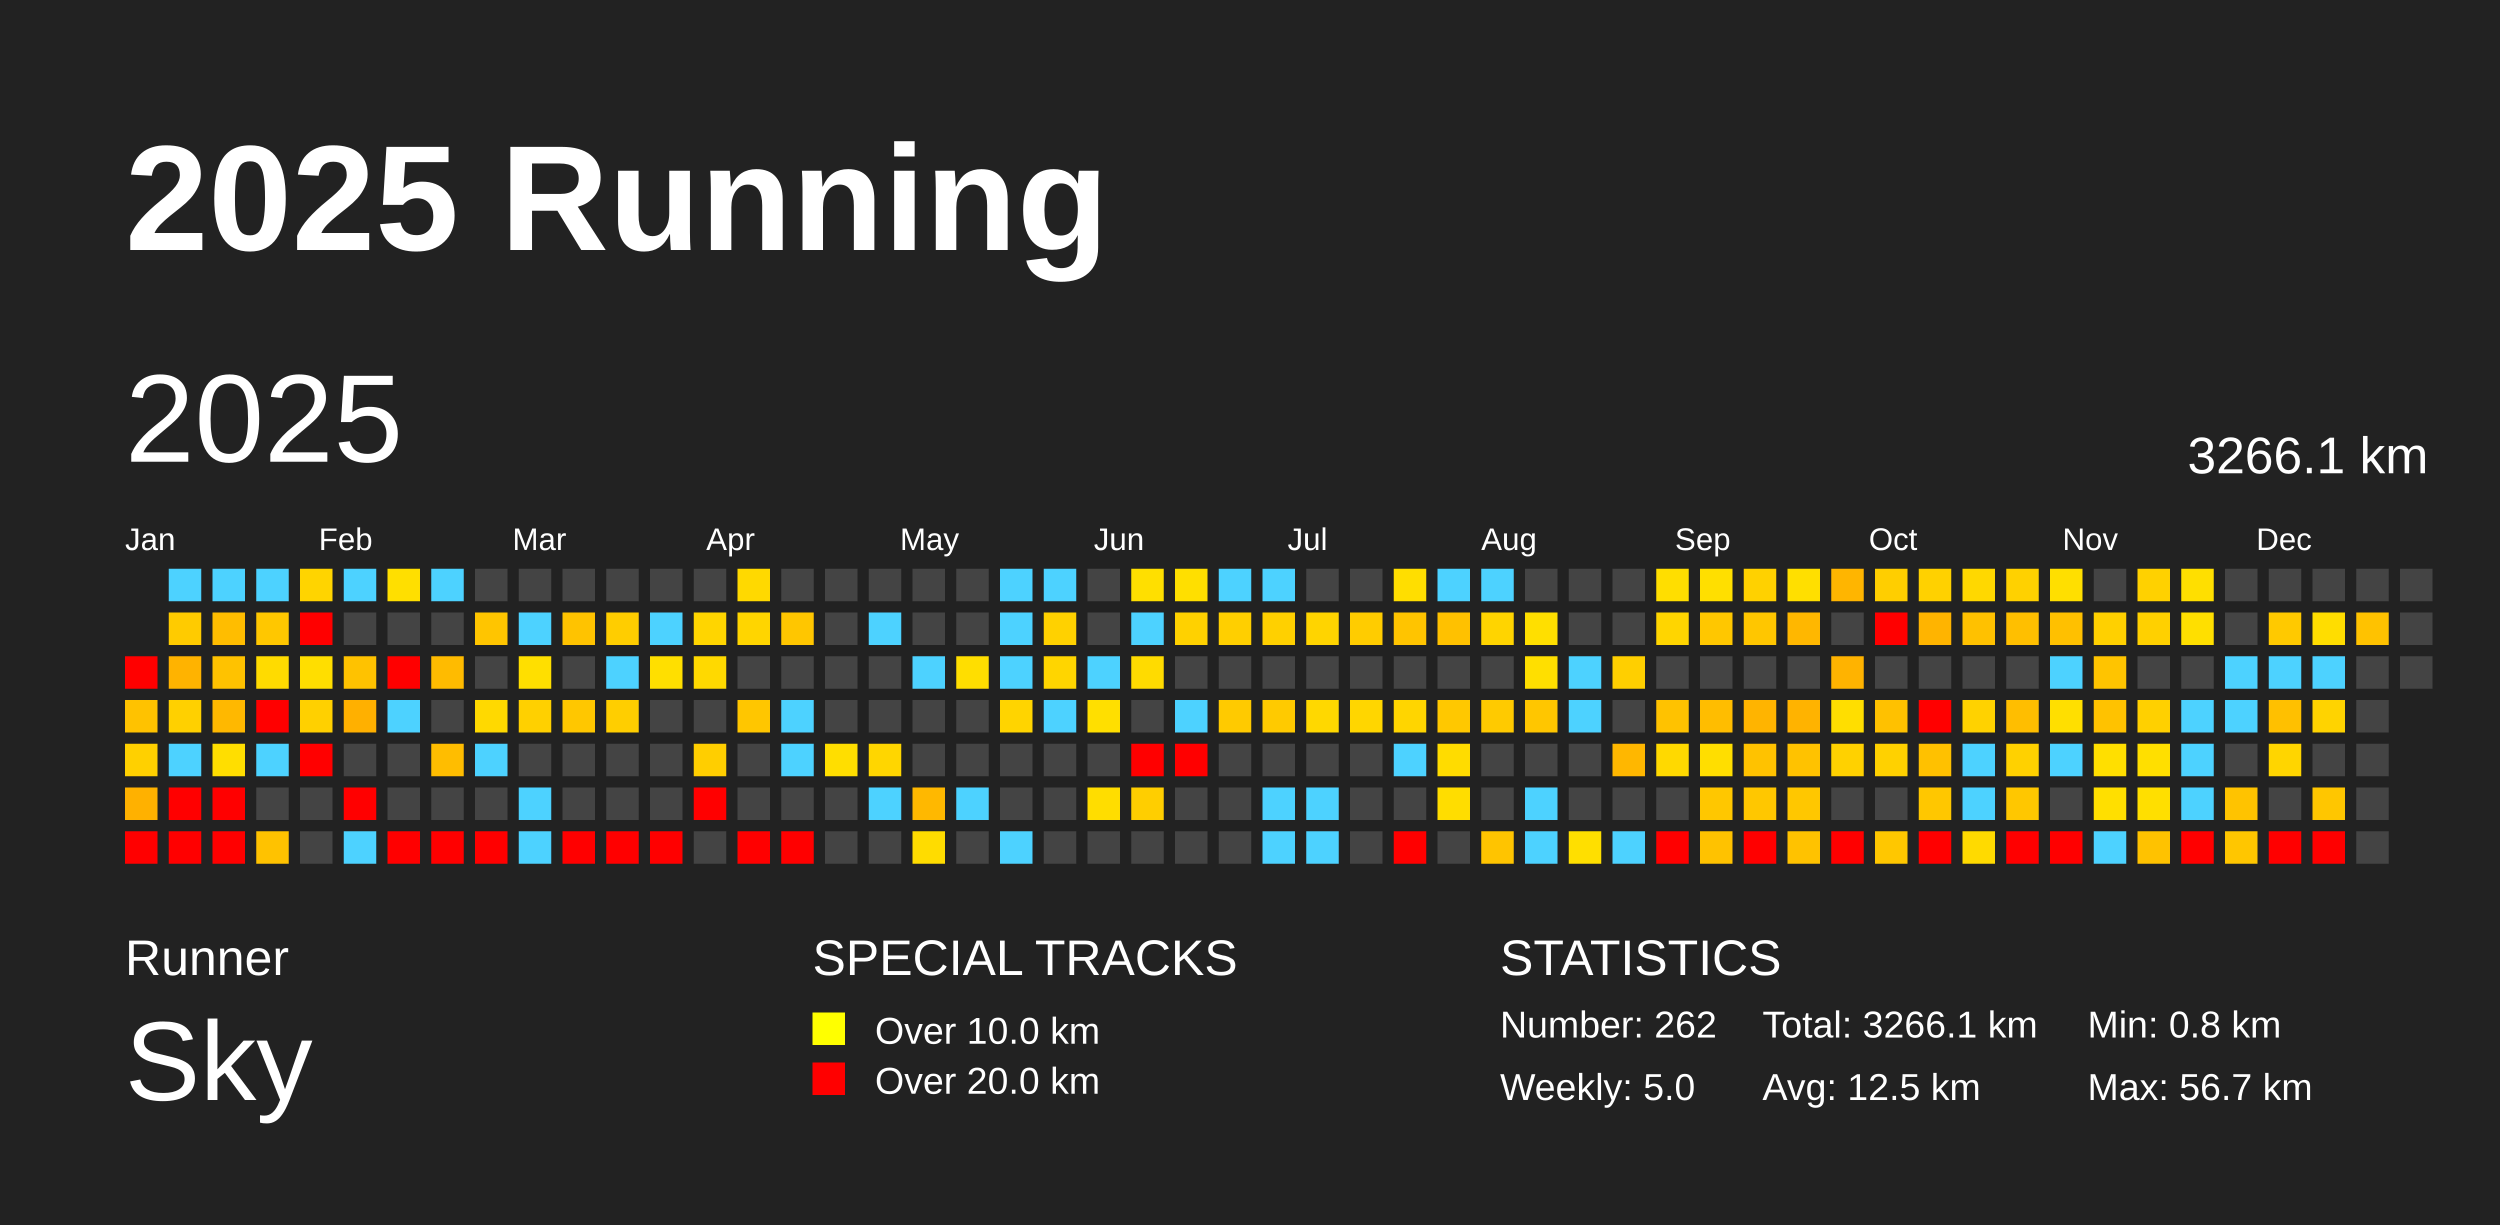
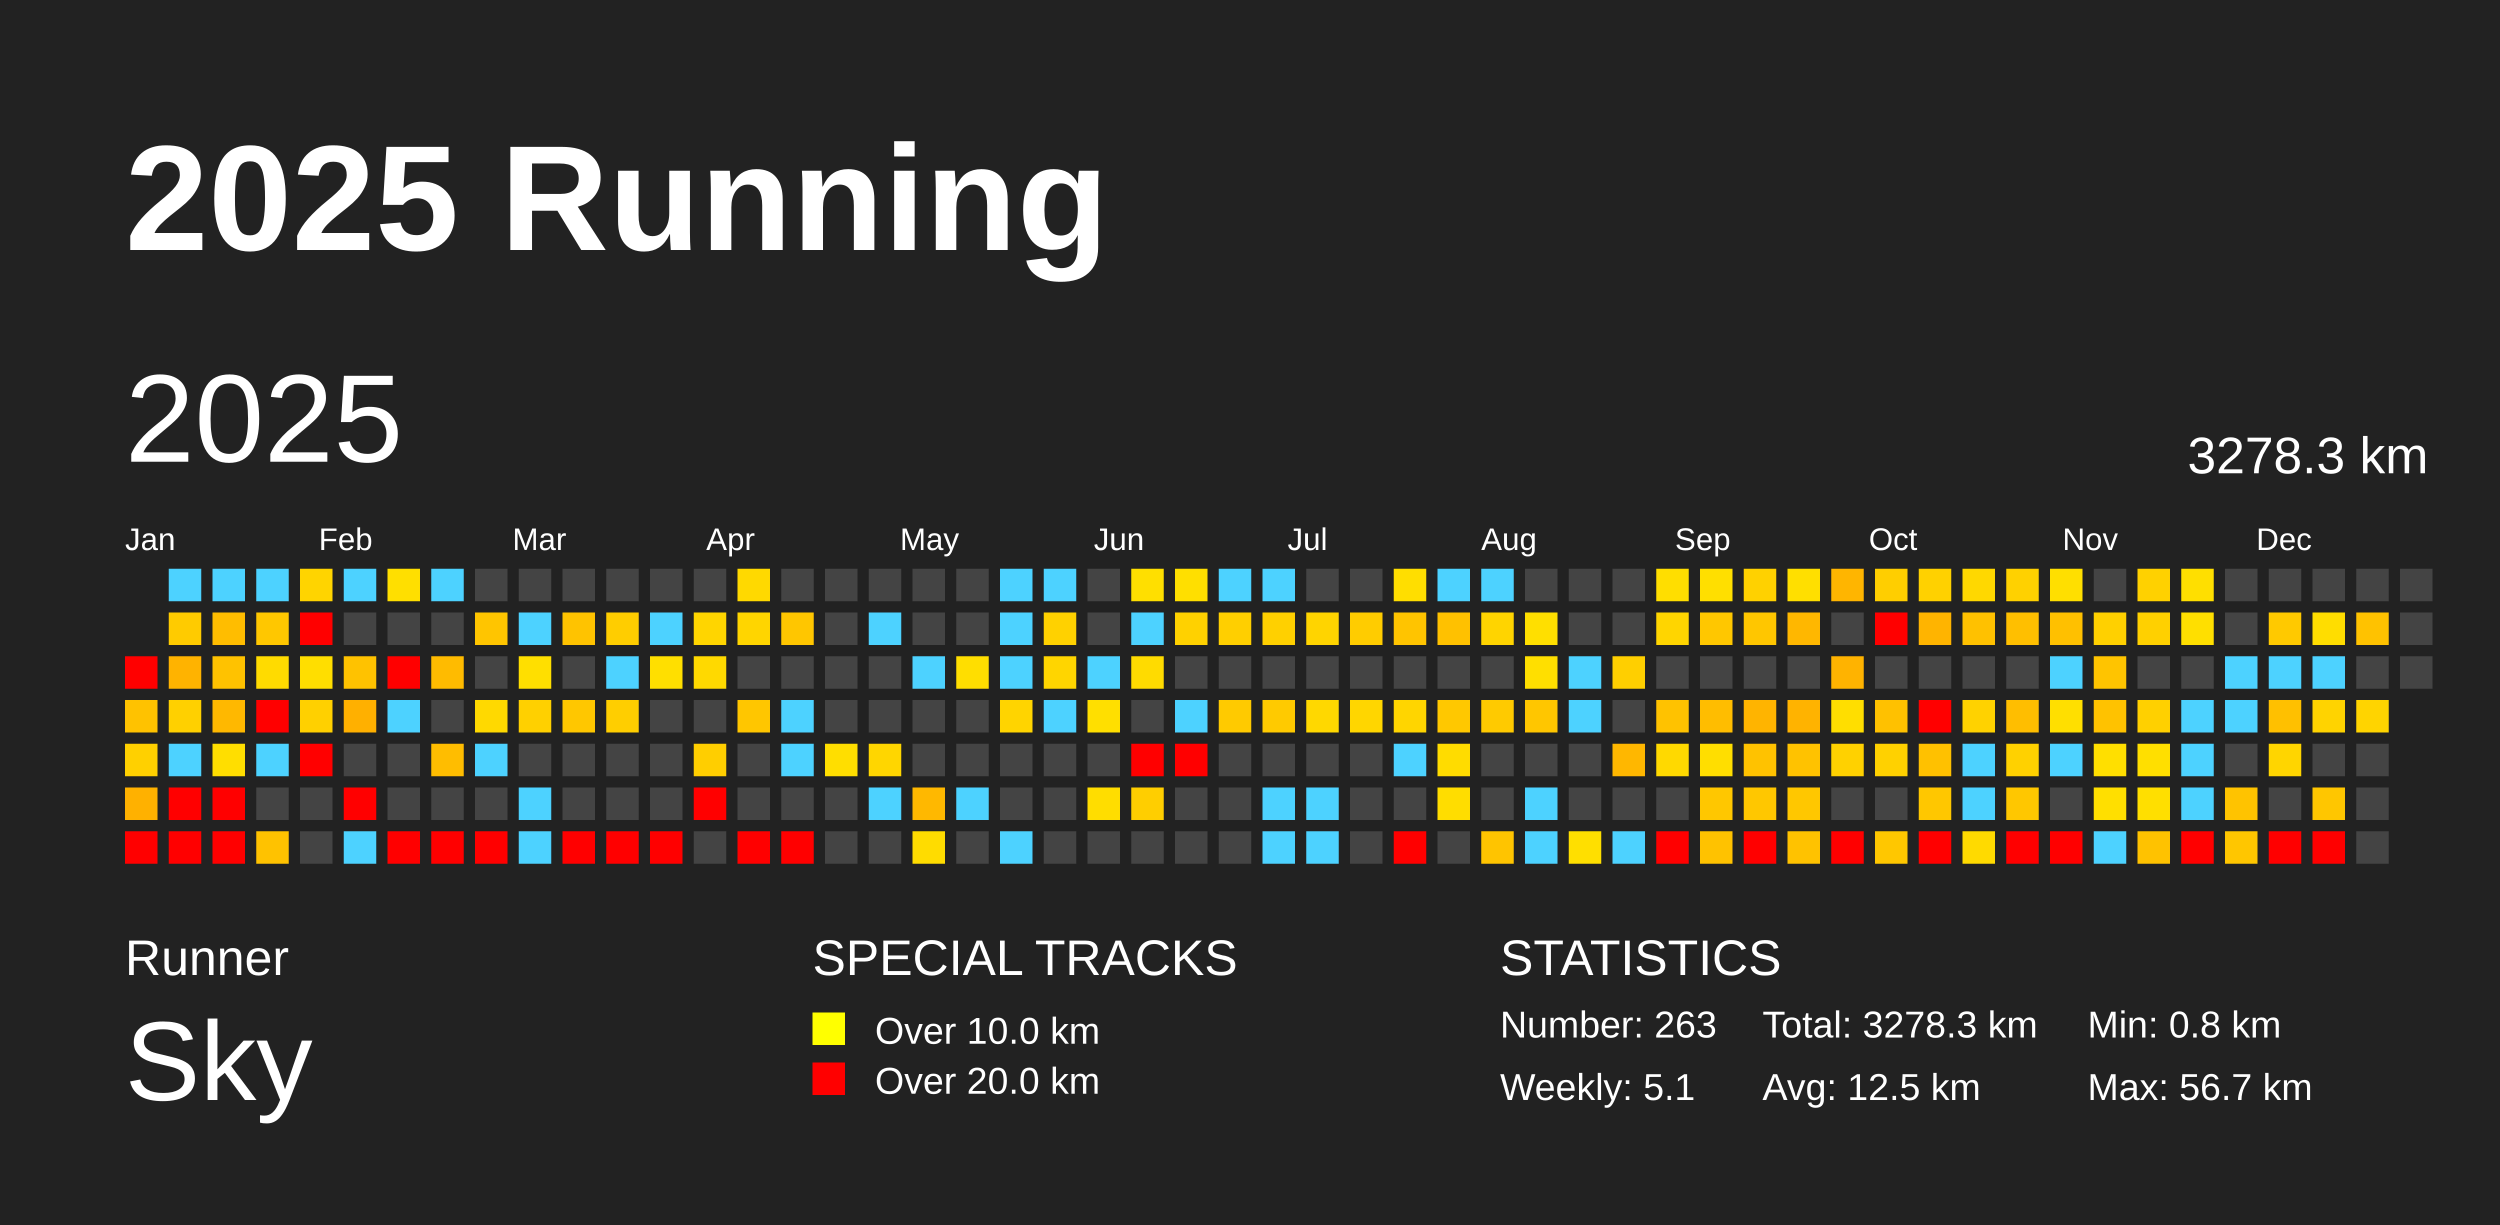
<svg xmlns="http://www.w3.org/2000/svg" baseProfile="full" height="98mm" version="1.1" viewBox="0,0,200,98" width="200mm">
  <defs />
  <rect fill="#222222" height="98" width="200" x="0" y="0" />
  <text fill="#FFFFFF" style="font-size:12px; font-family:Arial; font-weight:bold;" x="10" y="20">2025 Running</text>
  <text fill="#FFFFFF" style="font-size:4px; font-family:Arial" x="10" y="78">Runner</text>
  <text fill="#FFFFFF" style="font-size:9px; font-family:Arial" x="10" y="88">Sky</text>
  <text fill="#FFFFFF" style="font-size:4px; font-family:Arial" x="65" y="78">SPECIAL TRACKS</text>
  <rect fill="yellow" height="2.6" width="2.6" x="65" y="81" />
  <text fill="#FFFFFF" style="font-size:3px; font-family:Arial" x="70" y="83.5">Over 10.0 km</text>
  <rect fill="red" height="2.6" width="2.6" x="65" y="85" />
  <text fill="#FFFFFF" style="font-size:3px; font-family:Arial" x="70" y="87.5">Over 20.0 km</text>
  <text fill="#FFFFFF" style="font-size:4px; font-family:Arial" x="120" y="78">STATISTICS</text>
-   <text fill="#FFFFFF" style="font-size:3px; font-family:Arial" x="120" y="83">Number: 262</text>
-   <text fill="#FFFFFF" style="font-size:3px; font-family:Arial" x="120" y="88">Weekly: 5.0</text>
-   <text fill="#FFFFFF" style="font-size:3px; font-family:Arial" x="141" y="83">Total: 3266.1 km</text>
+   <text fill="#FFFFFF" style="font-size:3px; font-family:Arial" x="120" y="83">Number: 263</text>
+   <text fill="#FFFFFF" style="font-size:3px; font-family:Arial" x="120" y="88">Weekly: 5.1</text>
+   <text fill="#FFFFFF" style="font-size:3px; font-family:Arial" x="141" y="83">Total: 3278.3 km</text>
  <text fill="#FFFFFF" style="font-size:3px; font-family:Arial" x="141" y="88">Avg: 12.5 km</text>
  <text fill="#FFFFFF" style="font-size:3px; font-family:Arial" x="167" y="83">Min: 0.8 km</text>
  <text fill="#FFFFFF" style="font-size:3px; font-family:Arial" x="167" y="88">Max: 56.7 km</text>
  <text dominant-baseline="hanging" fill="#FFFFFF" style="font-size:10.0px; font-family:Arial;" x="10" y="30">2025</text>
-   <text dominant-baseline="hanging" fill="#FFFFFF" style="font-size:4.125px; font-family:Arial;" x="175" y="35">3266.1 km</text>
+   <text dominant-baseline="hanging" fill="#FFFFFF" style="font-size:4.125px; font-family:Arial;" x="175" y="35">3278.3 km</text>
  <text fill="#FFFFFF" style="font-size:2.5px; font-family:Arial" x="10.0" y="44">Jan</text>
  <text fill="#FFFFFF" style="font-size:2.5px; font-family:Arial" x="25.5" y="44">Feb</text>
  <text fill="#FFFFFF" style="font-size:2.5px; font-family:Arial" x="41.0" y="44">Mar</text>
  <text fill="#FFFFFF" style="font-size:2.5px; font-family:Arial" x="56.5" y="44">Apr</text>
  <text fill="#FFFFFF" style="font-size:2.5px; font-family:Arial" x="72.0" y="44">May</text>
  <text fill="#FFFFFF" style="font-size:2.5px; font-family:Arial" x="87.5" y="44">Jun</text>
  <text fill="#FFFFFF" style="font-size:2.5px; font-family:Arial" x="103.0" y="44">Jul</text>
  <text fill="#FFFFFF" style="font-size:2.5px; font-family:Arial" x="118.5" y="44">Aug</text>
  <text fill="#FFFFFF" style="font-size:2.5px; font-family:Arial" x="134.0" y="44">Sep</text>
  <text fill="#FFFFFF" style="font-size:2.5px; font-family:Arial" x="149.5" y="44">Oct</text>
  <text fill="#FFFFFF" style="font-size:2.5px; font-family:Arial" x="165.0" y="44">Nov</text>
  <text fill="#FFFFFF" style="font-size:2.5px; font-family:Arial" x="180.5" y="44">Dec</text>
  <rect fill="red" height="2.6" width="2.6" x="10.0" y="52.5" />
  <rect fill="#ffc200" height="2.6" width="2.6" x="10.0" y="56.0" />
  <rect fill="#ffd000" height="2.6" width="2.6" x="10.0" y="59.5" />
  <rect fill="#ffb100" height="2.6" width="2.6" x="10.0" y="63.0" />
  <rect fill="red" height="2.6" width="2.6" x="10.0" y="66.5" />
  <rect fill="#4dd2ff" height="2.6" width="2.6" x="13.5" y="45.5" />
  <rect fill="#ffcb00" height="2.6" width="2.6" x="13.5" y="49.0" />
  <rect fill="#ffb300" height="2.6" width="2.6" x="13.5" y="52.5" />
  <rect fill="#ffd000" height="2.6" width="2.6" x="13.5" y="56.0" />
  <rect fill="#4dd2ff" height="2.6" width="2.6" x="13.5" y="59.5" />
  <rect fill="red" height="2.6" width="2.6" x="13.5" y="63.0" />
  <rect fill="red" height="2.6" width="2.6" x="13.5" y="66.5" />
  <rect fill="#4dd2ff" height="2.6" width="2.6" x="17.0" y="45.5" />
  <rect fill="#ffbd00" height="2.6" width="2.6" x="17.0" y="49.0" />
  <rect fill="#ffc200" height="2.6" width="2.6" x="17.0" y="52.5" />
  <rect fill="#ffb800" height="2.6" width="2.6" x="17.0" y="56.0" />
  <rect fill="#ffde00" height="2.6" width="2.6" x="17.0" y="59.5" />
  <rect fill="red" height="2.6" width="2.6" x="17.0" y="63.0" />
  <rect fill="red" height="2.6" width="2.6" x="17.0" y="66.5" />
  <rect fill="#4dd2ff" height="2.6" width="2.6" x="20.5" y="45.5" />
  <rect fill="#ffc700" height="2.6" width="2.6" x="20.5" y="49.0" />
  <rect fill="#ffdb00" height="2.6" width="2.6" x="20.5" y="52.5" />
  <rect fill="red" height="2.6" width="2.6" x="20.5" y="56.0" />
  <rect fill="#4dd2ff" height="2.6" width="2.6" x="20.5" y="59.5" />
  <rect fill="#444444" height="2.6" width="2.6" x="20.5" y="63.0" />
  <rect fill="#ffc200" height="2.6" width="2.6" x="20.5" y="66.5" />
  <rect fill="#ffd400" height="2.6" width="2.6" x="24.0" y="45.5" />
  <rect fill="red" height="2.6" width="2.6" x="24.0" y="49.0" />
  <rect fill="#ffde00" height="2.6" width="2.6" x="24.0" y="52.5" />
  <rect fill="#ffd000" height="2.6" width="2.6" x="24.0" y="56.0" />
  <rect fill="red" height="2.6" width="2.6" x="24.0" y="59.5" />
  <rect fill="#444444" height="2.6" width="2.6" x="24.0" y="63.0" />
  <rect fill="#444444" height="2.6" width="2.6" x="24.0" y="66.5" />
  <rect fill="#4dd2ff" height="2.6" width="2.6" x="27.5" y="45.5" />
  <rect fill="#444444" height="2.6" width="2.6" x="27.5" y="49.0" />
  <rect fill="#ffc200" height="2.6" width="2.6" x="27.5" y="52.5" />
  <rect fill="#ffb000" height="2.6" width="2.6" x="27.5" y="56.0" />
  <rect fill="#444444" height="2.6" width="2.6" x="27.5" y="59.5" />
  <rect fill="red" height="2.6" width="2.6" x="27.5" y="63.0" />
  <rect fill="#4dd2ff" height="2.6" width="2.6" x="27.5" y="66.5" />
  <rect fill="#ffdf00" height="2.6" width="2.6" x="31.0" y="45.5" />
  <rect fill="#444444" height="2.6" width="2.6" x="31.0" y="49.0" />
  <rect fill="red" height="2.6" width="2.6" x="31.0" y="52.5" />
  <rect fill="#4dd2ff" height="2.6" width="2.6" x="31.0" y="56.0" />
  <rect fill="#444444" height="2.6" width="2.6" x="31.0" y="59.5" />
  <rect fill="#444444" height="2.6" width="2.6" x="31.0" y="63.0" />
  <rect fill="red" height="2.6" width="2.6" x="31.0" y="66.5" />
  <rect fill="#4dd2ff" height="2.6" width="2.6" x="34.5" y="45.5" />
  <rect fill="#444444" height="2.6" width="2.6" x="34.5" y="49.0" />
  <rect fill="#ffbb00" height="2.6" width="2.6" x="34.5" y="52.5" />
  <rect fill="#444444" height="2.6" width="2.6" x="34.5" y="56.0" />
  <rect fill="#ffbd00" height="2.6" width="2.6" x="34.5" y="59.5" />
  <rect fill="#444444" height="2.6" width="2.6" x="34.5" y="63.0" />
  <rect fill="red" height="2.6" width="2.6" x="34.5" y="66.5" />
  <rect fill="#444444" height="2.6" width="2.6" x="38.0" y="45.5" />
  <rect fill="#ffc500" height="2.6" width="2.6" x="38.0" y="49.0" />
  <rect fill="#444444" height="2.6" width="2.6" x="38.0" y="52.5" />
  <rect fill="#ffd900" height="2.6" width="2.6" x="38.0" y="56.0" />
  <rect fill="#4dd2ff" height="2.6" width="2.6" x="38.0" y="59.5" />
  <rect fill="#444444" height="2.6" width="2.6" x="38.0" y="63.0" />
  <rect fill="red" height="2.6" width="2.6" x="38.0" y="66.5" />
  <rect fill="#444444" height="2.6" width="2.6" x="41.5" y="45.5" />
  <rect fill="#4dd2ff" height="2.6" width="2.6" x="41.5" y="49.0" />
  <rect fill="#ffdf00" height="2.6" width="2.6" x="41.5" y="52.5" />
  <rect fill="#ffd000" height="2.6" width="2.6" x="41.5" y="56.0" />
  <rect fill="#444444" height="2.6" width="2.6" x="41.5" y="59.5" />
  <rect fill="#4dd2ff" height="2.6" width="2.6" x="41.5" y="63.0" />
  <rect fill="#4dd2ff" height="2.6" width="2.6" x="41.5" y="66.5" />
  <rect fill="#444444" height="2.6" width="2.6" x="45.0" y="45.5" />
  <rect fill="#ffc300" height="2.6" width="2.6" x="45.0" y="49.0" />
  <rect fill="#444444" height="2.6" width="2.6" x="45.0" y="52.5" />
  <rect fill="#ffc700" height="2.6" width="2.6" x="45.0" y="56.0" />
  <rect fill="#444444" height="2.6" width="2.6" x="45.0" y="59.5" />
  <rect fill="#444444" height="2.6" width="2.6" x="45.0" y="63.0" />
  <rect fill="red" height="2.6" width="2.6" x="45.0" y="66.5" />
  <rect fill="#444444" height="2.6" width="2.6" x="48.5" y="45.5" />
  <rect fill="#ffcd00" height="2.6" width="2.6" x="48.5" y="49.0" />
  <rect fill="#4dd2ff" height="2.6" width="2.6" x="48.5" y="52.5" />
  <rect fill="#ffce00" height="2.6" width="2.6" x="48.5" y="56.0" />
  <rect fill="#444444" height="2.6" width="2.6" x="48.5" y="59.5" />
  <rect fill="#444444" height="2.6" width="2.6" x="48.5" y="63.0" />
  <rect fill="red" height="2.6" width="2.6" x="48.5" y="66.5" />
  <rect fill="#444444" height="2.6" width="2.6" x="52.0" y="45.5" />
  <rect fill="#4dd2ff" height="2.6" width="2.6" x="52.0" y="49.0" />
  <rect fill="#ffdf00" height="2.6" width="2.6" x="52.0" y="52.5" />
  <rect fill="#444444" height="2.6" width="2.6" x="52.0" y="56.0" />
  <rect fill="#444444" height="2.6" width="2.6" x="52.0" y="59.5" />
  <rect fill="#444444" height="2.6" width="2.6" x="52.0" y="63.0" />
  <rect fill="red" height="2.6" width="2.6" x="52.0" y="66.5" />
  <rect fill="#444444" height="2.6" width="2.6" x="55.5" y="45.5" />
  <rect fill="#ffd500" height="2.6" width="2.6" x="55.5" y="49.0" />
  <rect fill="#ffd900" height="2.6" width="2.6" x="55.5" y="52.5" />
  <rect fill="#444444" height="2.6" width="2.6" x="55.5" y="56.0" />
  <rect fill="#ffce00" height="2.6" width="2.6" x="55.5" y="59.5" />
  <rect fill="red" height="2.6" width="2.6" x="55.5" y="63.0" />
  <rect fill="#444444" height="2.6" width="2.6" x="55.5" y="66.5" />
  <rect fill="#ffd900" height="2.6" width="2.6" x="59.0" y="45.5" />
  <rect fill="#ffd500" height="2.6" width="2.6" x="59.0" y="49.0" />
  <rect fill="#444444" height="2.6" width="2.6" x="59.0" y="52.5" />
  <rect fill="#ffc600" height="2.6" width="2.6" x="59.0" y="56.0" />
  <rect fill="#444444" height="2.6" width="2.6" x="59.0" y="59.5" />
  <rect fill="#444444" height="2.6" width="2.6" x="59.0" y="63.0" />
  <rect fill="red" height="2.6" width="2.6" x="59.0" y="66.5" />
  <rect fill="#444444" height="2.6" width="2.6" x="62.5" y="45.5" />
  <rect fill="#ffc600" height="2.6" width="2.6" x="62.5" y="49.0" />
  <rect fill="#444444" height="2.6" width="2.6" x="62.5" y="52.5" />
  <rect fill="#4dd2ff" height="2.6" width="2.6" x="62.5" y="56.0" />
  <rect fill="#4dd2ff" height="2.6" width="2.6" x="62.5" y="59.5" />
  <rect fill="#444444" height="2.6" width="2.6" x="62.5" y="63.0" />
  <rect fill="red" height="2.6" width="2.6" x="62.5" y="66.5" />
  <rect fill="#444444" height="2.6" width="2.6" x="66.0" y="45.5" />
  <rect fill="#444444" height="2.6" width="2.6" x="66.0" y="49.0" />
  <rect fill="#444444" height="2.6" width="2.6" x="66.0" y="52.5" />
  <rect fill="#444444" height="2.6" width="2.6" x="66.0" y="56.0" />
  <rect fill="#ffde00" height="2.6" width="2.6" x="66.0" y="59.5" />
  <rect fill="#444444" height="2.6" width="2.6" x="66.0" y="63.0" />
  <rect fill="#444444" height="2.6" width="2.6" x="66.0" y="66.5" />
  <rect fill="#444444" height="2.6" width="2.6" x="69.5" y="45.5" />
  <rect fill="#4dd2ff" height="2.6" width="2.6" x="69.5" y="49.0" />
  <rect fill="#444444" height="2.6" width="2.6" x="69.5" y="52.5" />
  <rect fill="#444444" height="2.6" width="2.6" x="69.5" y="56.0" />
  <rect fill="#ffd600" height="2.6" width="2.6" x="69.5" y="59.5" />
  <rect fill="#4dd2ff" height="2.6" width="2.6" x="69.5" y="63.0" />
  <rect fill="#444444" height="2.6" width="2.6" x="69.5" y="66.5" />
  <rect fill="#444444" height="2.6" width="2.6" x="73.0" y="45.5" />
  <rect fill="#444444" height="2.6" width="2.6" x="73.0" y="49.0" />
  <rect fill="#4dd2ff" height="2.6" width="2.6" x="73.0" y="52.5" />
  <rect fill="#444444" height="2.6" width="2.6" x="73.0" y="56.0" />
  <rect fill="#444444" height="2.6" width="2.6" x="73.0" y="59.5" />
  <rect fill="#ffb800" height="2.6" width="2.6" x="73.0" y="63.0" />
  <rect fill="#ffdc00" height="2.6" width="2.6" x="73.0" y="66.5" />
  <rect fill="#444444" height="2.6" width="2.6" x="76.5" y="45.5" />
  <rect fill="#444444" height="2.6" width="2.6" x="76.5" y="49.0" />
  <rect fill="#ffde00" height="2.6" width="2.6" x="76.5" y="52.5" />
  <rect fill="#444444" height="2.6" width="2.6" x="76.5" y="56.0" />
  <rect fill="#444444" height="2.6" width="2.6" x="76.5" y="59.5" />
  <rect fill="#4dd2ff" height="2.6" width="2.6" x="76.5" y="63.0" />
  <rect fill="#444444" height="2.6" width="2.6" x="76.5" y="66.5" />
  <rect fill="#4dd2ff" height="2.6" width="2.6" x="80.0" y="45.5" />
  <rect fill="#4dd2ff" height="2.6" width="2.6" x="80.0" y="49.0" />
  <rect fill="#4dd2ff" height="2.6" width="2.6" x="80.0" y="52.5" />
  <rect fill="#ffd400" height="2.6" width="2.6" x="80.0" y="56.0" />
  <rect fill="#444444" height="2.6" width="2.6" x="80.0" y="59.5" />
  <rect fill="#444444" height="2.6" width="2.6" x="80.0" y="63.0" />
  <rect fill="#4dd2ff" height="2.6" width="2.6" x="80.0" y="66.5" />
  <rect fill="#4dd2ff" height="2.6" width="2.6" x="83.5" y="45.5" />
  <rect fill="#ffd100" height="2.6" width="2.6" x="83.5" y="49.0" />
  <rect fill="#ffd500" height="2.6" width="2.6" x="83.5" y="52.5" />
  <rect fill="#4dd2ff" height="2.6" width="2.6" x="83.5" y="56.0" />
  <rect fill="#444444" height="2.6" width="2.6" x="83.5" y="59.5" />
  <rect fill="#444444" height="2.6" width="2.6" x="83.5" y="63.0" />
  <rect fill="#444444" height="2.6" width="2.6" x="83.5" y="66.5" />
  <rect fill="#444444" height="2.6" width="2.6" x="87.0" y="45.5" />
  <rect fill="#444444" height="2.6" width="2.6" x="87.0" y="49.0" />
  <rect fill="#4dd2ff" height="2.6" width="2.6" x="87.0" y="52.5" />
  <rect fill="#ffdf00" height="2.6" width="2.6" x="87.0" y="56.0" />
  <rect fill="#444444" height="2.6" width="2.6" x="87.0" y="59.5" />
  <rect fill="#ffdd00" height="2.6" width="2.6" x="87.0" y="63.0" />
  <rect fill="#444444" height="2.6" width="2.6" x="87.0" y="66.5" />
  <rect fill="#ffdf00" height="2.6" width="2.6" x="90.5" y="45.5" />
  <rect fill="#4dd2ff" height="2.6" width="2.6" x="90.5" y="49.0" />
  <rect fill="#ffdb00" height="2.6" width="2.6" x="90.5" y="52.5" />
  <rect fill="#444444" height="2.6" width="2.6" x="90.5" y="56.0" />
  <rect fill="red" height="2.6" width="2.6" x="90.5" y="59.5" />
  <rect fill="#ffce00" height="2.6" width="2.6" x="90.5" y="63.0" />
  <rect fill="#444444" height="2.6" width="2.6" x="90.5" y="66.5" />
  <rect fill="#ffdf00" height="2.6" width="2.6" x="94.0" y="45.5" />
  <rect fill="#ffd100" height="2.6" width="2.6" x="94.0" y="49.0" />
  <rect fill="#444444" height="2.6" width="2.6" x="94.0" y="52.5" />
  <rect fill="#4dd2ff" height="2.6" width="2.6" x="94.0" y="56.0" />
  <rect fill="red" height="2.6" width="2.6" x="94.0" y="59.5" />
  <rect fill="#444444" height="2.6" width="2.6" x="94.0" y="63.0" />
  <rect fill="#444444" height="2.6" width="2.6" x="94.0" y="66.5" />
  <rect fill="#4dd2ff" height="2.6" width="2.6" x="97.5" y="45.5" />
  <rect fill="#ffcf00" height="2.6" width="2.6" x="97.5" y="49.0" />
  <rect fill="#444444" height="2.6" width="2.6" x="97.5" y="52.5" />
  <rect fill="#ffca00" height="2.6" width="2.6" x="97.5" y="56.0" />
  <rect fill="#444444" height="2.6" width="2.6" x="97.5" y="59.5" />
  <rect fill="#444444" height="2.6" width="2.6" x="97.5" y="63.0" />
  <rect fill="#444444" height="2.6" width="2.6" x="97.5" y="66.5" />
  <rect fill="#4dd2ff" height="2.6" width="2.6" x="101.0" y="45.5" />
  <rect fill="#ffd000" height="2.6" width="2.6" x="101.0" y="49.0" />
  <rect fill="#444444" height="2.6" width="2.6" x="101.0" y="52.5" />
  <rect fill="#ffca00" height="2.6" width="2.6" x="101.0" y="56.0" />
  <rect fill="#444444" height="2.6" width="2.6" x="101.0" y="59.5" />
  <rect fill="#4dd2ff" height="2.6" width="2.6" x="101.0" y="63.0" />
  <rect fill="#4dd2ff" height="2.6" width="2.6" x="101.0" y="66.5" />
  <rect fill="#444444" height="2.6" width="2.6" x="104.5" y="45.5" />
  <rect fill="#ffd400" height="2.6" width="2.6" x="104.5" y="49.0" />
  <rect fill="#444444" height="2.6" width="2.6" x="104.5" y="52.5" />
  <rect fill="#ffd800" height="2.6" width="2.6" x="104.5" y="56.0" />
  <rect fill="#444444" height="2.6" width="2.6" x="104.5" y="59.5" />
  <rect fill="#4dd2ff" height="2.6" width="2.6" x="104.5" y="63.0" />
  <rect fill="#4dd2ff" height="2.6" width="2.6" x="104.5" y="66.5" />
  <rect fill="#444444" height="2.6" width="2.6" x="108.0" y="45.5" />
  <rect fill="#ffcc00" height="2.6" width="2.6" x="108.0" y="49.0" />
  <rect fill="#444444" height="2.6" width="2.6" x="108.0" y="52.5" />
  <rect fill="#ffd600" height="2.6" width="2.6" x="108.0" y="56.0" />
  <rect fill="#444444" height="2.6" width="2.6" x="108.0" y="59.5" />
  <rect fill="#444444" height="2.6" width="2.6" x="108.0" y="63.0" />
  <rect fill="#444444" height="2.6" width="2.6" x="108.0" y="66.5" />
  <rect fill="#ffde00" height="2.6" width="2.6" x="111.5" y="45.5" />
  <rect fill="#ffc400" height="2.6" width="2.6" x="111.5" y="49.0" />
  <rect fill="#444444" height="2.6" width="2.6" x="111.5" y="52.5" />
  <rect fill="#ffd500" height="2.6" width="2.6" x="111.5" y="56.0" />
  <rect fill="#4dd2ff" height="2.6" width="2.6" x="111.5" y="59.5" />
  <rect fill="#444444" height="2.6" width="2.6" x="111.5" y="63.0" />
  <rect fill="red" height="2.6" width="2.6" x="111.5" y="66.5" />
  <rect fill="#4dd2ff" height="2.6" width="2.6" x="115.0" y="45.5" />
  <rect fill="#ffc100" height="2.6" width="2.6" x="115.0" y="49.0" />
  <rect fill="#444444" height="2.6" width="2.6" x="115.0" y="52.5" />
  <rect fill="#ffc800" height="2.6" width="2.6" x="115.0" y="56.0" />
  <rect fill="#ffdc00" height="2.6" width="2.6" x="115.0" y="59.5" />
  <rect fill="#ffdd00" height="2.6" width="2.6" x="115.0" y="63.0" />
  <rect fill="#444444" height="2.6" width="2.6" x="115.0" y="66.5" />
  <rect fill="#4dd2ff" height="2.6" width="2.6" x="118.5" y="45.5" />
  <rect fill="#ffd400" height="2.6" width="2.6" x="118.5" y="49.0" />
  <rect fill="#444444" height="2.6" width="2.6" x="118.5" y="52.5" />
  <rect fill="#ffca00" height="2.6" width="2.6" x="118.5" y="56.0" />
  <rect fill="#444444" height="2.6" width="2.6" x="118.5" y="59.5" />
  <rect fill="#444444" height="2.6" width="2.6" x="118.5" y="63.0" />
  <rect fill="#ffc400" height="2.6" width="2.6" x="118.5" y="66.5" />
  <rect fill="#444444" height="2.6" width="2.6" x="122.0" y="45.5" />
  <rect fill="#ffdf00" height="2.6" width="2.6" x="122.0" y="49.0" />
  <rect fill="#ffdf00" height="2.6" width="2.6" x="122.0" y="52.5" />
  <rect fill="#ffc600" height="2.6" width="2.6" x="122.0" y="56.0" />
  <rect fill="#444444" height="2.6" width="2.6" x="122.0" y="59.5" />
  <rect fill="#4dd2ff" height="2.6" width="2.6" x="122.0" y="63.0" />
  <rect fill="#4dd2ff" height="2.6" width="2.6" x="122.0" y="66.5" />
  <rect fill="#444444" height="2.6" width="2.6" x="125.5" y="45.5" />
  <rect fill="#444444" height="2.6" width="2.6" x="125.5" y="49.0" />
  <rect fill="#4dd2ff" height="2.6" width="2.6" x="125.5" y="52.5" />
  <rect fill="#4dd2ff" height="2.6" width="2.6" x="125.5" y="56.0" />
  <rect fill="#444444" height="2.6" width="2.6" x="125.5" y="59.5" />
  <rect fill="#444444" height="2.6" width="2.6" x="125.5" y="63.0" />
  <rect fill="#ffdf00" height="2.6" width="2.6" x="125.5" y="66.5" />
  <rect fill="#444444" height="2.6" width="2.6" x="129.0" y="45.5" />
  <rect fill="#444444" height="2.6" width="2.6" x="129.0" y="49.0" />
  <rect fill="#ffcf00" height="2.6" width="2.6" x="129.0" y="52.5" />
  <rect fill="#444444" height="2.6" width="2.6" x="129.0" y="56.0" />
  <rect fill="#ffb700" height="2.6" width="2.6" x="129.0" y="59.5" />
  <rect fill="#444444" height="2.6" width="2.6" x="129.0" y="63.0" />
  <rect fill="#4dd2ff" height="2.6" width="2.6" x="129.0" y="66.5" />
  <rect fill="#ffde00" height="2.6" width="2.6" x="132.5" y="45.5" />
  <rect fill="#ffd500" height="2.6" width="2.6" x="132.5" y="49.0" />
  <rect fill="#444444" height="2.6" width="2.6" x="132.5" y="52.5" />
  <rect fill="#ffc200" height="2.6" width="2.6" x="132.5" y="56.0" />
  <rect fill="#ffd900" height="2.6" width="2.6" x="132.5" y="59.5" />
  <rect fill="#444444" height="2.6" width="2.6" x="132.5" y="63.0" />
  <rect fill="red" height="2.6" width="2.6" x="132.5" y="66.5" />
  <rect fill="#ffdf00" height="2.6" width="2.6" x="136.0" y="45.5" />
  <rect fill="#ffc700" height="2.6" width="2.6" x="136.0" y="49.0" />
  <rect fill="#444444" height="2.6" width="2.6" x="136.0" y="52.5" />
  <rect fill="#ffbd00" height="2.6" width="2.6" x="136.0" y="56.0" />
  <rect fill="#ffde00" height="2.6" width="2.6" x="136.0" y="59.5" />
  <rect fill="#ffc700" height="2.6" width="2.6" x="136.0" y="63.0" />
  <rect fill="#ffc200" height="2.6" width="2.6" x="136.0" y="66.5" />
  <rect fill="#ffd100" height="2.6" width="2.6" x="139.5" y="45.5" />
  <rect fill="#ffc600" height="2.6" width="2.6" x="139.5" y="49.0" />
  <rect fill="#444444" height="2.6" width="2.6" x="139.5" y="52.5" />
  <rect fill="#ffb400" height="2.6" width="2.6" x="139.5" y="56.0" />
  <rect fill="#ffc200" height="2.6" width="2.6" x="139.5" y="59.5" />
  <rect fill="#ffc700" height="2.6" width="2.6" x="139.5" y="63.0" />
  <rect fill="red" height="2.6" width="2.6" x="139.5" y="66.5" />
  <rect fill="#ffdf00" height="2.6" width="2.6" x="143.0" y="45.5" />
  <rect fill="#ffb700" height="2.6" width="2.6" x="143.0" y="49.0" />
  <rect fill="#444444" height="2.6" width="2.6" x="143.0" y="52.5" />
  <rect fill="#ffb300" height="2.6" width="2.6" x="143.0" y="56.0" />
  <rect fill="#ffc200" height="2.6" width="2.6" x="143.0" y="59.5" />
  <rect fill="#ffc700" height="2.6" width="2.6" x="143.0" y="63.0" />
  <rect fill="#ffc200" height="2.6" width="2.6" x="143.0" y="66.5" />
  <rect fill="#ffb500" height="2.6" width="2.6" x="146.5" y="45.5" />
  <rect fill="#444444" height="2.6" width="2.6" x="146.5" y="49.0" />
  <rect fill="#ffb300" height="2.6" width="2.6" x="146.5" y="52.5" />
  <rect fill="#ffde00" height="2.6" width="2.6" x="146.5" y="56.0" />
  <rect fill="#ffd100" height="2.6" width="2.6" x="146.5" y="59.5" />
  <rect fill="#444444" height="2.6" width="2.6" x="146.5" y="63.0" />
  <rect fill="red" height="2.6" width="2.6" x="146.5" y="66.5" />
  <rect fill="#ffce00" height="2.6" width="2.6" x="150.0" y="45.5" />
  <rect fill="red" height="2.6" width="2.6" x="150.0" y="49.0" />
  <rect fill="#444444" height="2.6" width="2.6" x="150.0" y="52.5" />
  <rect fill="#ffc100" height="2.6" width="2.6" x="150.0" y="56.0" />
  <rect fill="#ffd100" height="2.6" width="2.6" x="150.0" y="59.5" />
  <rect fill="#444444" height="2.6" width="2.6" x="150.0" y="63.0" />
  <rect fill="#ffc700" height="2.6" width="2.6" x="150.0" y="66.5" />
  <rect fill="#ffd100" height="2.6" width="2.6" x="153.5" y="45.5" />
  <rect fill="#ffb400" height="2.6" width="2.6" x="153.5" y="49.0" />
  <rect fill="#444444" height="2.6" width="2.6" x="153.5" y="52.5" />
  <rect fill="red" height="2.6" width="2.6" x="153.5" y="56.0" />
  <rect fill="#ffc100" height="2.6" width="2.6" x="153.5" y="59.5" />
  <rect fill="#ffc700" height="2.6" width="2.6" x="153.5" y="63.0" />
  <rect fill="red" height="2.6" width="2.6" x="153.5" y="66.5" />
  <rect fill="#ffd800" height="2.6" width="2.6" x="157.0" y="45.5" />
  <rect fill="#ffc100" height="2.6" width="2.6" x="157.0" y="49.0" />
  <rect fill="#444444" height="2.6" width="2.6" x="157.0" y="52.5" />
  <rect fill="#ffd200" height="2.6" width="2.6" x="157.0" y="56.0" />
  <rect fill="#4dd2ff" height="2.6" width="2.6" x="157.0" y="59.5" />
  <rect fill="#4dd2ff" height="2.6" width="2.6" x="157.0" y="63.0" />
  <rect fill="#ffda00" height="2.6" width="2.6" x="157.0" y="66.5" />
  <rect fill="#ffd100" height="2.6" width="2.6" x="160.5" y="45.5" />
  <rect fill="#ffbf00" height="2.6" width="2.6" x="160.5" y="49.0" />
  <rect fill="#444444" height="2.6" width="2.6" x="160.5" y="52.5" />
  <rect fill="#ffbe00" height="2.6" width="2.6" x="160.5" y="56.0" />
  <rect fill="#ffd100" height="2.6" width="2.6" x="160.5" y="59.5" />
  <rect fill="#ffc700" height="2.6" width="2.6" x="160.5" y="63.0" />
  <rect fill="red" height="2.6" width="2.6" x="160.5" y="66.5" />
  <rect fill="#ffdf00" height="2.6" width="2.6" x="164.0" y="45.5" />
  <rect fill="#ffc000" height="2.6" width="2.6" x="164.0" y="49.0" />
  <rect fill="#4dd2ff" height="2.6" width="2.6" x="164.0" y="52.5" />
  <rect fill="#ffdf00" height="2.6" width="2.6" x="164.0" y="56.0" />
  <rect fill="#4dd2ff" height="2.6" width="2.6" x="164.0" y="59.5" />
  <rect fill="#444444" height="2.6" width="2.6" x="164.0" y="63.0" />
  <rect fill="red" height="2.6" width="2.6" x="164.0" y="66.5" />
  <rect fill="#444444" height="2.6" width="2.6" x="167.5" y="45.5" />
  <rect fill="#ffd000" height="2.6" width="2.6" x="167.5" y="49.0" />
  <rect fill="#ffc400" height="2.6" width="2.6" x="167.5" y="52.5" />
  <rect fill="#ffc200" height="2.6" width="2.6" x="167.5" y="56.0" />
  <rect fill="#ffdf00" height="2.6" width="2.6" x="167.5" y="59.5" />
  <rect fill="#ffdf00" height="2.6" width="2.6" x="167.5" y="63.0" />
  <rect fill="#4dd2ff" height="2.6" width="2.6" x="167.5" y="66.5" />
  <rect fill="#ffd100" height="2.6" width="2.6" x="171.0" y="45.5" />
  <rect fill="#ffd000" height="2.6" width="2.6" x="171.0" y="49.0" />
  <rect fill="#444444" height="2.6" width="2.6" x="171.0" y="52.5" />
  <rect fill="#ffd000" height="2.6" width="2.6" x="171.0" y="56.0" />
  <rect fill="#ffdf00" height="2.6" width="2.6" x="171.0" y="59.5" />
  <rect fill="#ffdf00" height="2.6" width="2.6" x="171.0" y="63.0" />
  <rect fill="#ffc200" height="2.6" width="2.6" x="171.0" y="66.5" />
  <rect fill="#ffdf00" height="2.6" width="2.6" x="174.5" y="45.5" />
  <rect fill="#ffdf00" height="2.6" width="2.6" x="174.5" y="49.0" />
  <rect fill="#444444" height="2.6" width="2.6" x="174.5" y="52.5" />
  <rect fill="#4dd2ff" height="2.6" width="2.6" x="174.5" y="56.0" />
  <rect fill="#4dd2ff" height="2.6" width="2.6" x="174.5" y="59.5" />
  <rect fill="#4dd2ff" height="2.6" width="2.6" x="174.5" y="63.0" />
  <rect fill="red" height="2.6" width="2.6" x="174.5" y="66.5" />
  <rect fill="#444444" height="2.6" width="2.6" x="178.0" y="45.5" />
  <rect fill="#444444" height="2.6" width="2.6" x="178.0" y="49.0" />
  <rect fill="#4dd2ff" height="2.6" width="2.6" x="178.0" y="52.5" />
  <rect fill="#4dd2ff" height="2.6" width="2.6" x="178.0" y="56.0" />
  <rect fill="#444444" height="2.6" width="2.6" x="178.0" y="59.5" />
  <rect fill="#ffc300" height="2.6" width="2.6" x="178.0" y="63.0" />
  <rect fill="#ffc600" height="2.6" width="2.6" x="178.0" y="66.5" />
  <rect fill="#444444" height="2.6" width="2.6" x="181.5" y="45.5" />
  <rect fill="#ffc900" height="2.6" width="2.6" x="181.5" y="49.0" />
  <rect fill="#4dd2ff" height="2.6" width="2.6" x="181.5" y="52.5" />
  <rect fill="#ffc000" height="2.6" width="2.6" x="181.5" y="56.0" />
  <rect fill="#ffd500" height="2.6" width="2.6" x="181.5" y="59.5" />
  <rect fill="#444444" height="2.6" width="2.6" x="181.5" y="63.0" />
  <rect fill="red" height="2.6" width="2.6" x="181.5" y="66.5" />
  <rect fill="#444444" height="2.6" width="2.6" x="185.0" y="45.5" />
  <rect fill="#ffdd00" height="2.6" width="2.6" x="185.0" y="49.0" />
  <rect fill="#4dd2ff" height="2.6" width="2.6" x="185.0" y="52.5" />
  <rect fill="#ffd300" height="2.6" width="2.6" x="185.0" y="56.0" />
  <rect fill="#444444" height="2.6" width="2.6" x="185.0" y="59.5" />
  <rect fill="#ffc600" height="2.6" width="2.6" x="185.0" y="63.0" />
  <rect fill="red" height="2.6" width="2.6" x="185.0" y="66.5" />
  <rect fill="#444444" height="2.6" width="2.6" x="188.5" y="45.5" />
  <rect fill="#ffc200" height="2.6" width="2.6" x="188.5" y="49.0" />
  <rect fill="#444444" height="2.6" width="2.6" x="188.5" y="52.5" />
-   <rect fill="#444444" height="2.6" width="2.6" x="188.5" y="56.0" />
+   <rect fill="#ffd400" height="2.6" width="2.6" x="188.5" y="56.0" />
  <rect fill="#444444" height="2.6" width="2.6" x="188.5" y="59.5" />
  <rect fill="#444444" height="2.6" width="2.6" x="188.5" y="63.0" />
  <rect fill="#444444" height="2.6" width="2.6" x="188.5" y="66.5" />
  <rect fill="#444444" height="2.6" width="2.6" x="192.0" y="45.5" />
  <rect fill="#444444" height="2.6" width="2.6" x="192.0" y="49.0" />
  <rect fill="#444444" height="2.6" width="2.6" x="192.0" y="52.5" />
</svg>
